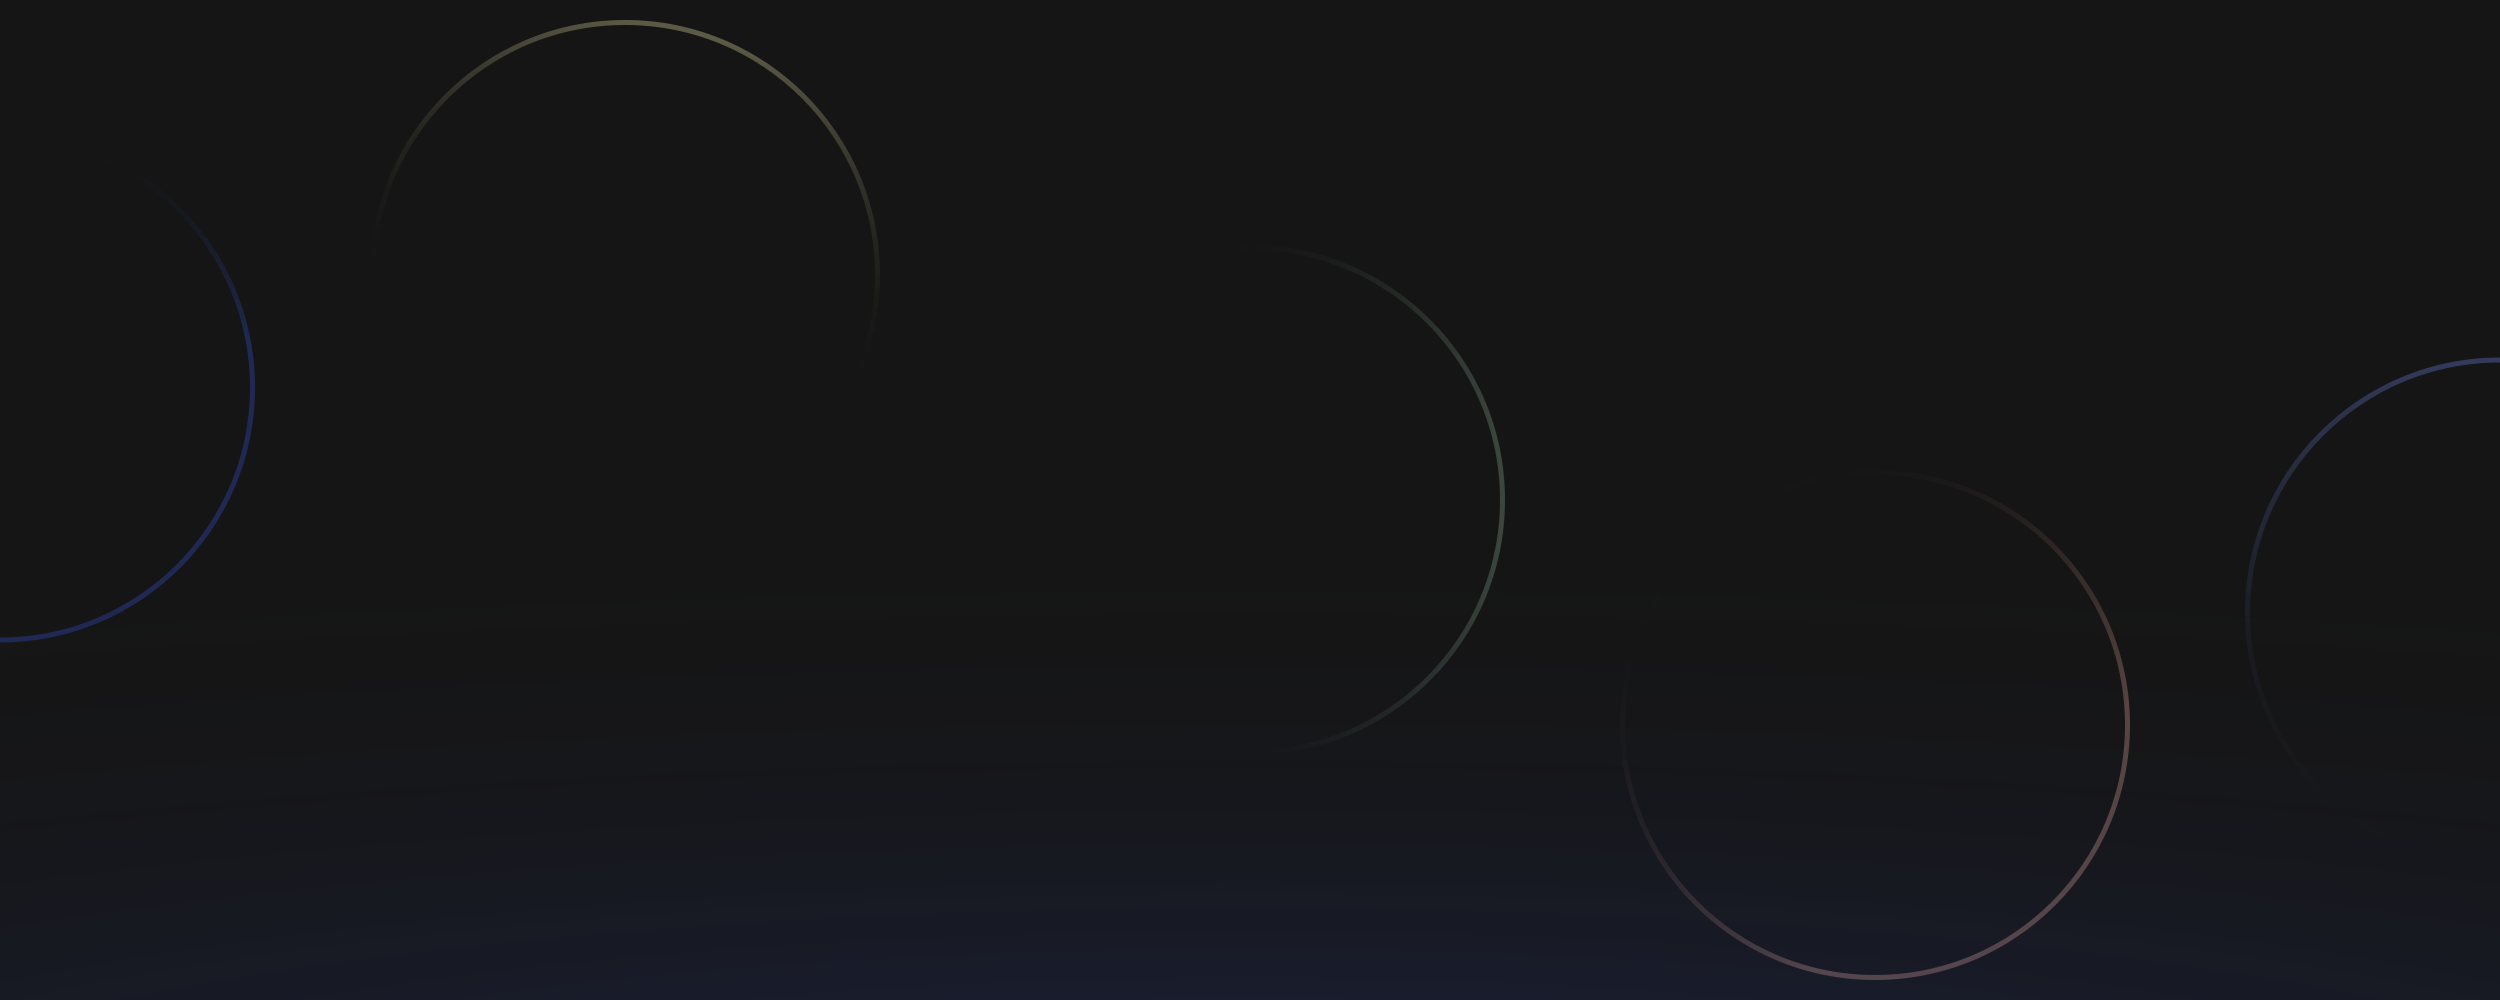
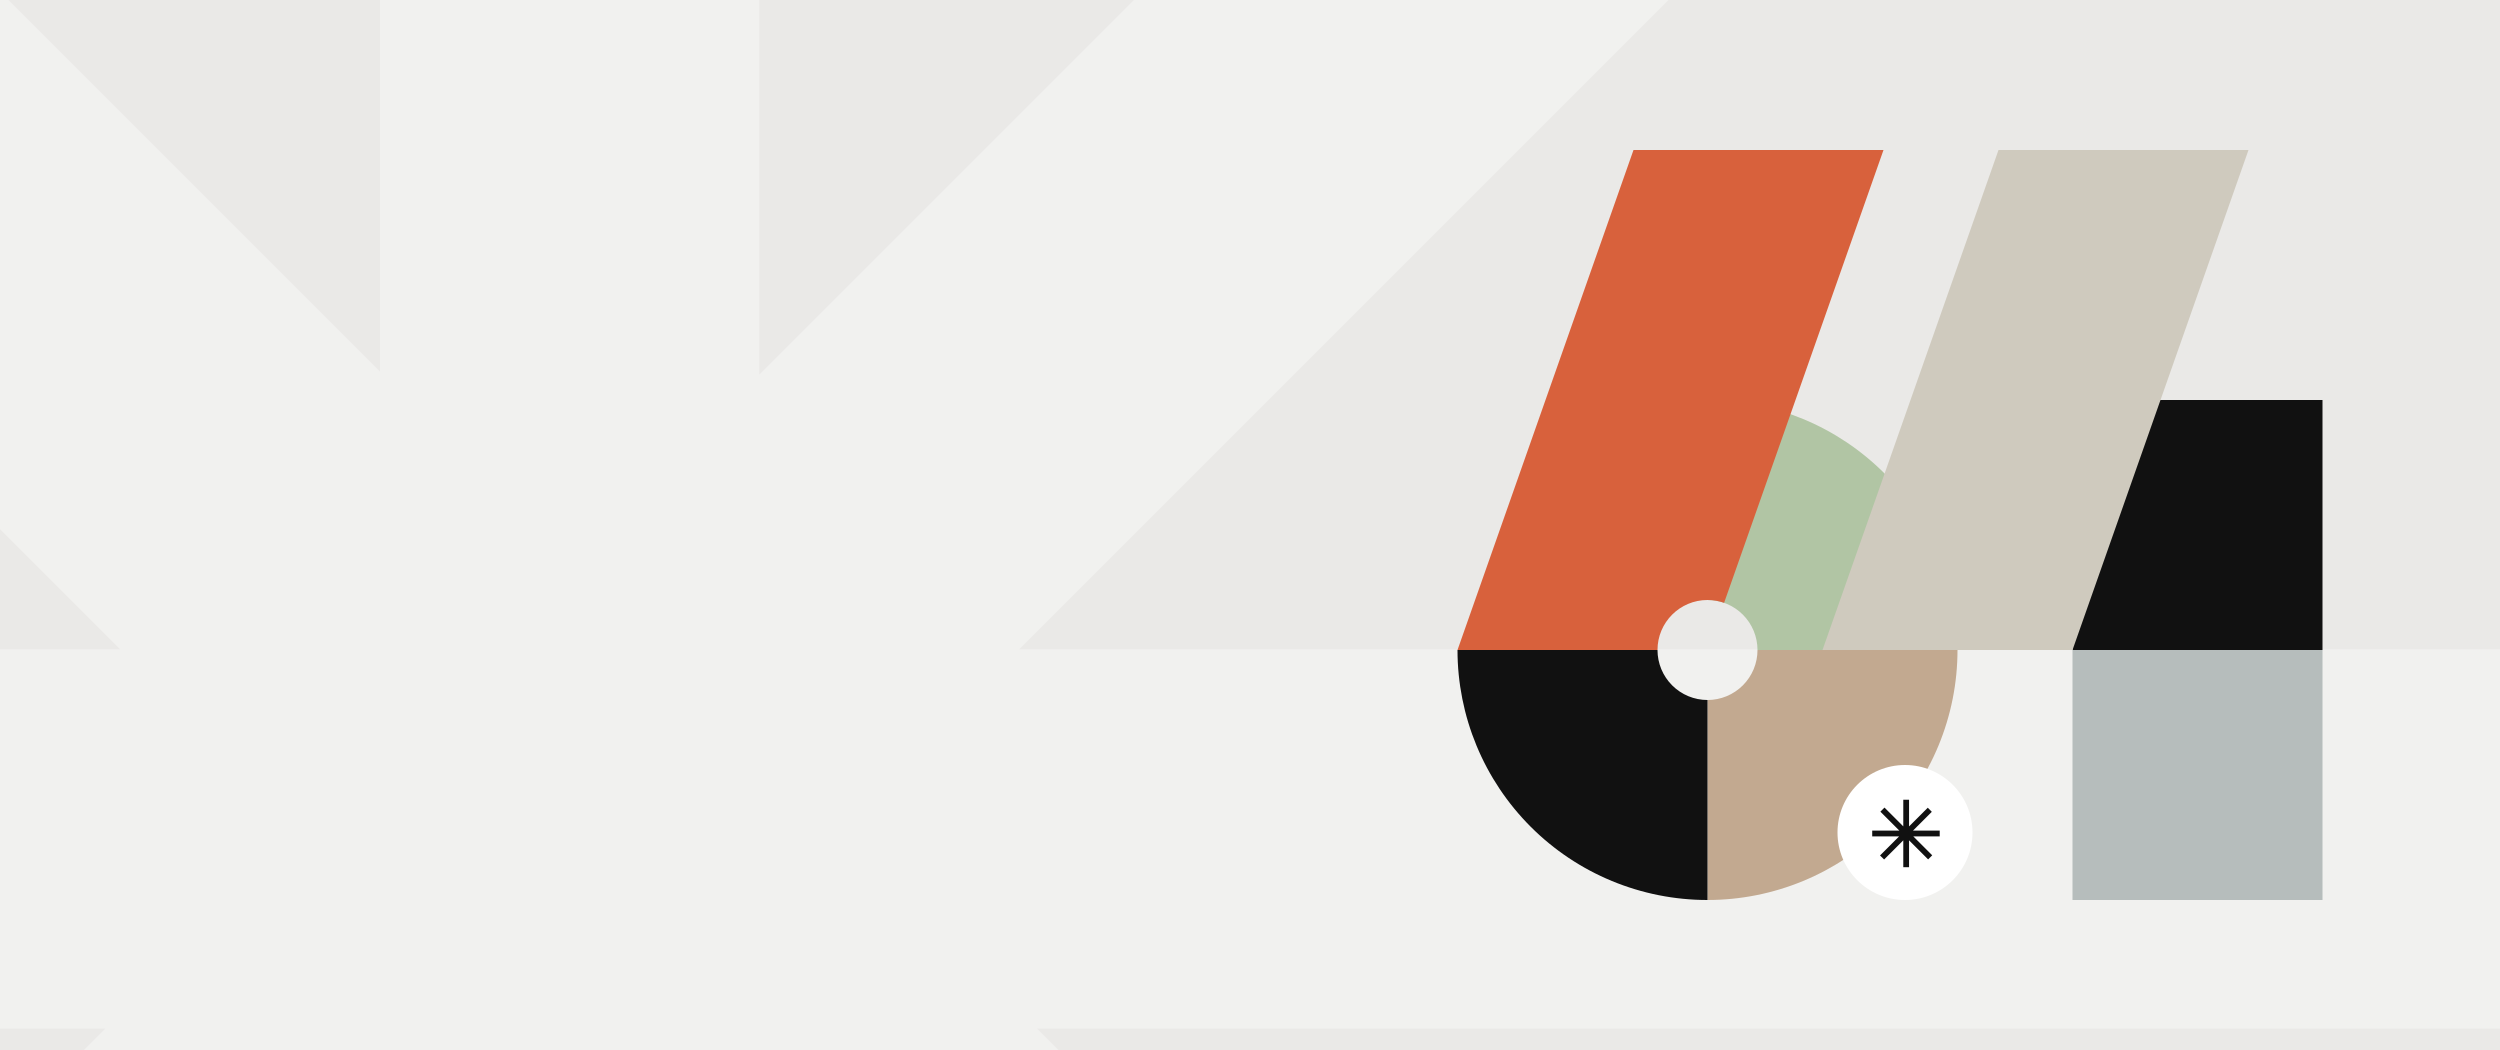
- <svg xmlns="http://www.w3.org/2000/svg" width="1000" height="400" fill="none">
-   <g clip-path="url(#clip0_1916_7547)">
-     <path fill="#151515" d="M0 0h1000v400H0z" />
-     <g opacity=".3" stroke-width="2">
-       <circle cy="155" r="101" stroke="url(#paint0_linear_1916_7547)" />
-       <circle cx="250" cy="110" r="101" transform="rotate(90 250 110)" stroke="url(#paint1_linear_1916_7547)" />
-       <circle cx="750" cy="290" r="101" transform="rotate(90 750 290)" stroke="url(#paint2_linear_1916_7547)" />
-       <circle opacity=".7" cx="500" cy="200" r="101" transform="rotate(90 500 200)" stroke="url(#paint3_linear_1916_7547)" />
-       <circle cx="1000" cy="245" r="101" stroke="url(#paint4_linear_1916_7547)" />
-     </g>
-     <ellipse opacity=".2" cx="500" cy="463" rx="1497" ry="249" fill="url(#paint5_radial_1916_7547)" />
+ <svg xmlns="http://www.w3.org/2000/svg" width="1000" height="420" viewBox="0 0 1000 420" fill="none">
+   <g clip-path="url(#clip0_945_5546)">
+     <rect width="1000" height="420" fill="#EAE9E7" />
+     <path d="M303.711 -552.516V149.852L795.846 -342.283L902.156 -234.778L407.632 259.746H1110V411.448H414.799L912.907 909.556L805.402 1017.06L303.711 515.37V1222.52H152.009V515.37L-352.071 1019.45L-459.577 913.139L42.115 411.448H-665.031V259.746H48.087L-450.021 -238.361L-342.515 -345.867L152.009 148.657V-552.516H303.711Z" fill="white" fill-opacity="0.35" />
+     <path d="M783 260C783 273.132 780.413 286.136 775.388 298.268C770.362 310.401 762.997 321.425 753.711 330.711C744.425 339.997 733.401 347.362 721.268 352.388C709.136 357.413 696.132 360 683 360L683 280C685.626 280 688.227 279.483 690.654 278.478C693.08 277.472 695.285 275.999 697.142 274.142C698.999 272.285 700.472 270.08 701.478 267.654C702.483 265.227 703 262.626 703 260H783Z" fill="#C2A990" />
+     <path d="M683 160C696.132 160 709.136 162.587 721.268 167.612C733.401 172.638 744.425 180.003 753.711 189.289C762.997 198.575 770.362 209.599 775.388 221.732C780.413 233.864 783 246.868 783 260L703 260C703 257.374 702.483 254.773 701.478 252.346C700.472 249.92 698.999 247.715 697.142 245.858C695.285 244.001 693.08 242.528 690.654 241.522C688.227 240.517 685.626 240 683 240V160Z" fill="#B1C5A4" />
+     <path d="M683 360C669.868 360 656.864 357.413 644.732 352.388C632.599 347.362 621.575 339.996 612.289 330.711C603.003 321.425 595.637 310.401 590.612 298.268C585.587 286.136 583 273.132 583 260L663 260C663 262.626 663.517 265.227 664.522 267.654C665.527 270.08 667.001 272.285 668.858 274.142C670.715 275.999 672.92 277.472 675.346 278.478C677.773 279.483 680.374 280 683 280L683 360Z" fill="#111111" />
+     <path fill-rule="evenodd" clip-rule="evenodd" d="M753.4 60H653.4L583 260L663 260C663 248.954 671.954 240 683 240C685.329 240 687.564 240.398 689.642 241.129L753.4 60Z" fill="#D8613C" />
+     <rect x="829" y="160" width="100" height="100" fill="#111111" />
+     <rect x="829" y="260" width="100" height="100" fill="#B6BDBC" />
+     <path d="M799.4 60H899.4L829 260H729L799.4 60Z" fill="#CFCABE" />
+     <circle cx="762" cy="333" r="27" fill="white" />
+     <path d="M763.621 319.886V330.569L771.107 323.084L772.724 324.719L765.202 332.241H775.886V334.549H765.311L772.888 342.125L771.252 343.761L763.621 336.129V346.886H761.314V336.129L753.646 343.797L752.011 342.18L759.642 334.549H748.886V332.241H759.733L752.156 324.664L753.792 323.029L761.314 330.551V319.886H763.621Z" fill="#111111" />
  </g>
  <defs>
-     <linearGradient id="paint0_linear_1916_7547" x1="90" y1="270" x2="-24" y2="102" gradientUnits="userSpaceOnUse">
-       <stop stop-color="#3858E9" />
-       <stop offset=".516" stop-color="#3858E9" />
-       <stop offset="1" stop-color="#151515" stop-opacity="0" />
-     </linearGradient>
-     <linearGradient id="paint1_linear_1916_7547" x1="131" y1="183" x2="250" y2="210" gradientUnits="userSpaceOnUse">
-       <stop stop-color="#FFFCB5" />
-       <stop offset="1" stop-color="#151515" stop-opacity="0" />
-     </linearGradient>
-     <linearGradient id="paint2_linear_1916_7547" x1="664" y1="350" x2="825" y2="214" gradientUnits="userSpaceOnUse">
-       <stop stop-color="#151515" stop-opacity="0" />
-       <stop offset=".776" stop-color="#FFB7A7" />
-       <stop offset="1" stop-color="#FFB7A7" />
-     </linearGradient>
-     <linearGradient id="paint3_linear_1916_7547" x1="500" y1="100" x2="500" y2="300" gradientUnits="userSpaceOnUse">
-       <stop stop-color="#C7FFDB" />
-       <stop offset=".563" stop-color="#151515" stop-opacity="0" />
-     </linearGradient>
-     <linearGradient id="paint4_linear_1916_7547" x1="1000" y1="145" x2="1000" y2="345" gradientUnits="userSpaceOnUse">
-       <stop stop-color="#7B90FF" />
-       <stop offset="1" stop-color="#151515" stop-opacity="0" />
-     </linearGradient>
-     <radialGradient id="paint5_radial_1916_7547" cx="0" cy="0" r="1" gradientUnits="userSpaceOnUse" gradientTransform="matrix(0 249 -1497 0 500 463)">
-       <stop stop-color="#3858E9" />
-       <stop offset="1" stop-color="#151515" stop-opacity="0" />
-     </radialGradient>
-     <clipPath id="clip0_1916_7547">
-       <path fill="#fff" d="M0 0h1000v400H0z" />
+     <clipPath id="clip0_945_5546">
+       <rect width="1000" height="420" fill="white" />
    </clipPath>
  </defs>
</svg>
